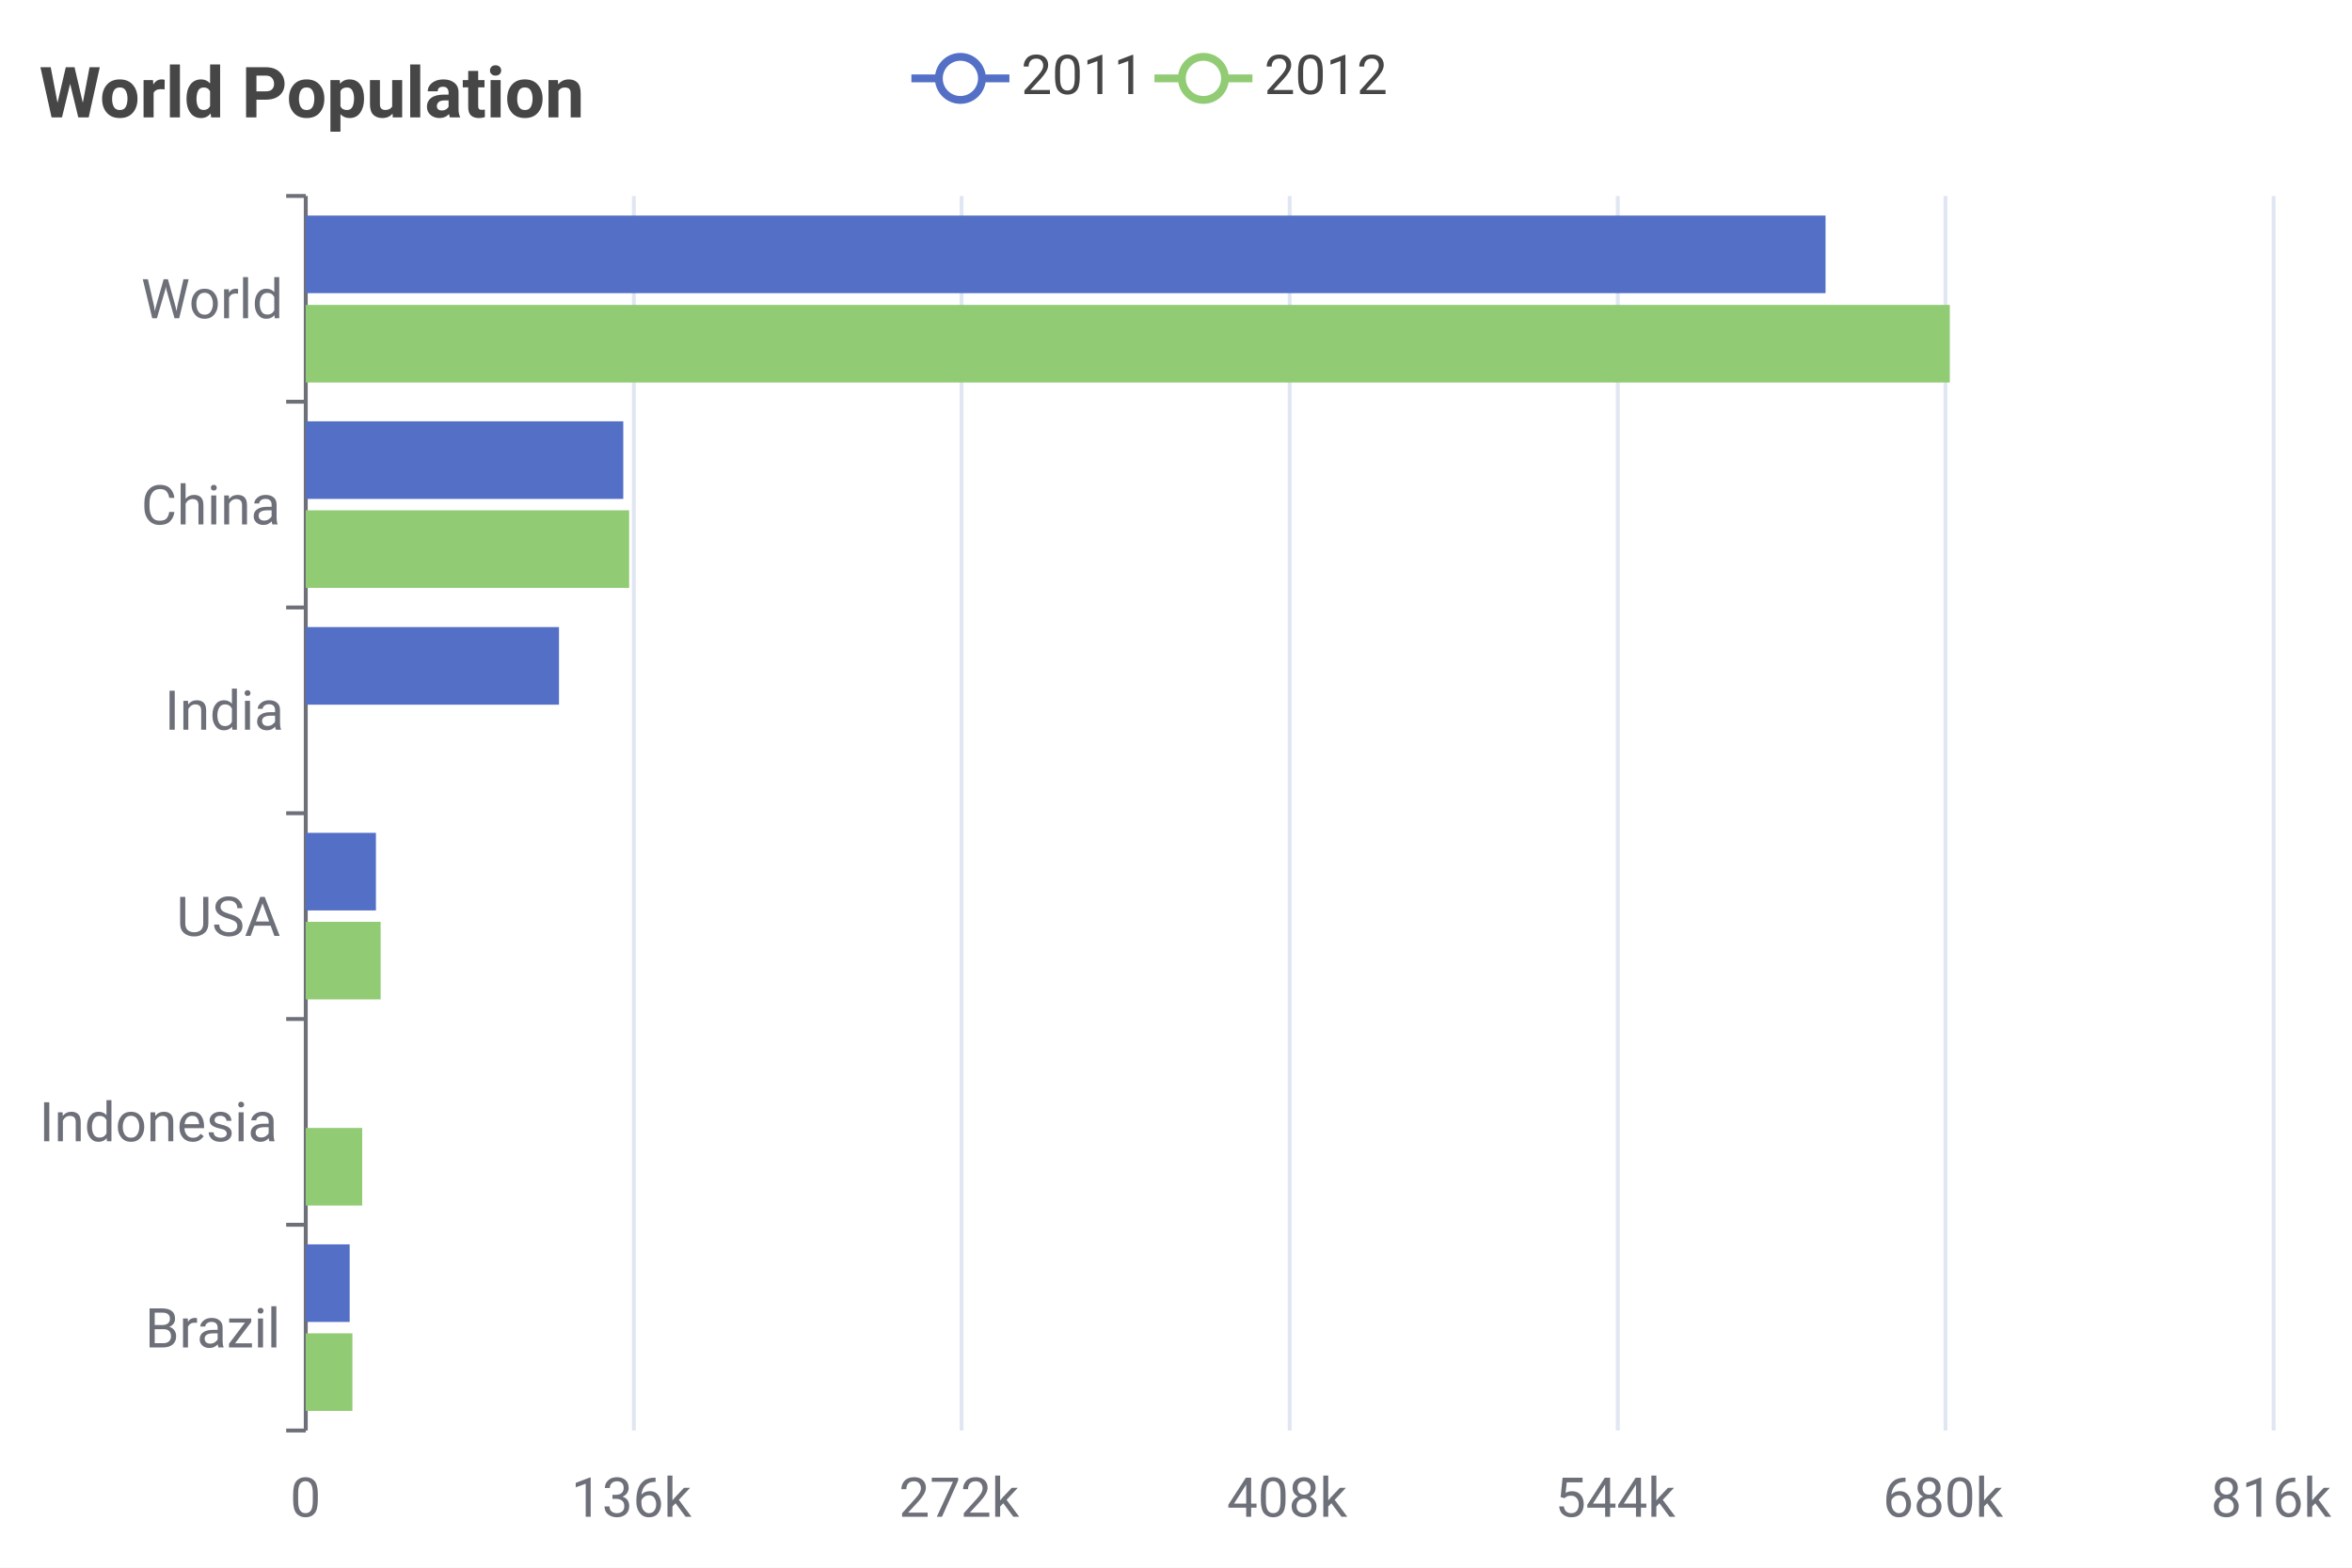
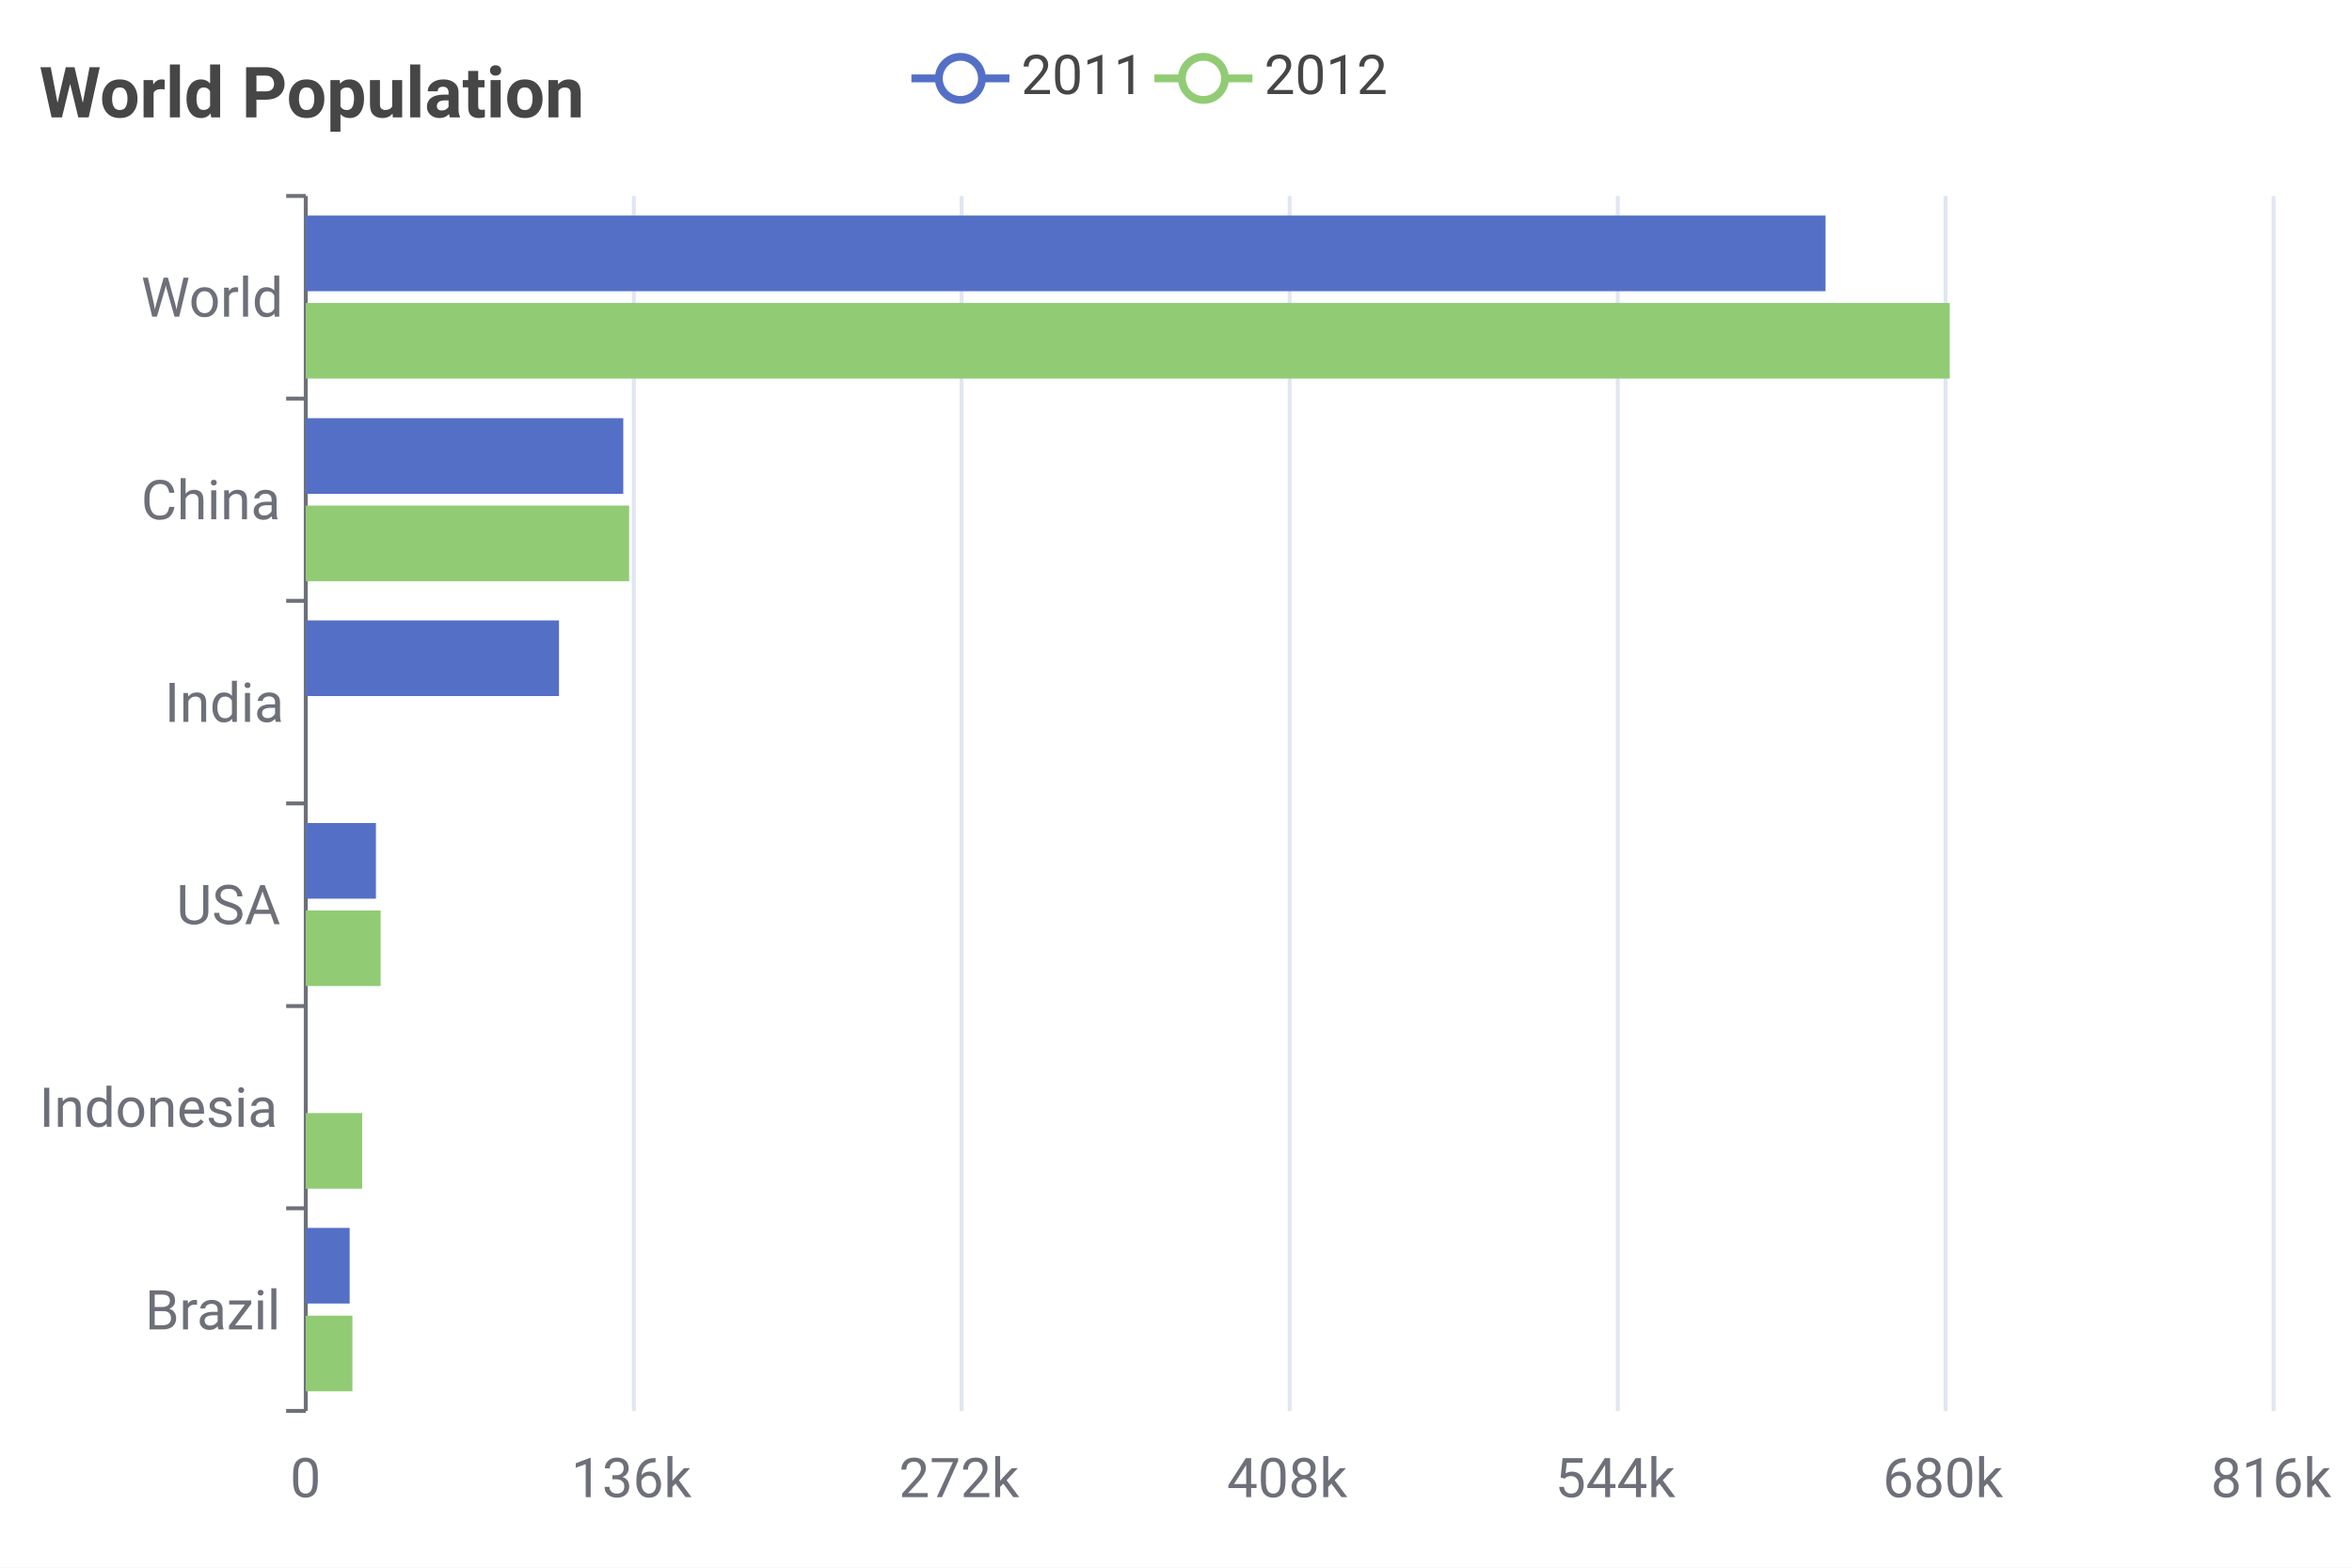
<svg xmlns="http://www.w3.org/2000/svg" width="600" height="400" viewBox="0 0 600 400">
  <rect x="0" y="0" width="600" height="400" fill="#FFFFFF" />
  <text font-size="18" x="10" y="10" dy="15" font-weight="bold" dominant-baseline="middle" font-family="Roboto" fill="#464646">
World Population
</text>
  <g>
    <line stroke-width="2" x1="232.5" y1="20" x2="257.5" y2="20" stroke="#5470C6" />
    <circle cx="245" cy="20" r="5.5" stroke-width="2" stroke="#5470C6" fill="#FFFFFF" />
    <text font-size="14" x="260.5" y="24" font-family="Roboto" fill="#464646">
2011
</text>
  </g>
  <g>
    <line stroke-width="2" x1="294.5" y1="20" x2="319.5" y2="20" stroke="#91CC75" />
    <circle cx="307" cy="20" r="5.5" stroke-width="2" stroke="#91CC75" fill="#FFFFFF" />
    <text font-size="14" x="322.5" y="24" font-family="Roboto" fill="#464646">
2012
</text>
  </g>
  <g>
    <g stroke="#6E7079">
-       <line stroke-width="1" x1="78" y1="50" x2="78" y2="365" />
+       <line stroke-width="1" x1="78" y1="50" x2="78" y2="360" />
      <line stroke-width="1" x1="78" y1="50" x2="73" y2="50" />
-       <line stroke-width="1" x1="78" y1="102.5" x2="73" y2="102.5" />
-       <line stroke-width="1" x1="78" y1="155" x2="73" y2="155" />
-       <line stroke-width="1" x1="78" y1="207.5" x2="73" y2="207.5" />
-       <line stroke-width="1" x1="78" y1="260" x2="73" y2="260" />
-       <line stroke-width="1" x1="78" y1="312.5" x2="73" y2="312.5" />
-       <line stroke-width="1" x1="78" y1="365" x2="73" y2="365" />
+       <line stroke-width="1" x1="78" y1="101.7" x2="73" y2="101.7" />
+       <line stroke-width="1" x1="78" y1="153.3" x2="73" y2="153.3" />
+       <line stroke-width="1" x1="78" y1="205" x2="73" y2="205" />
+       <line stroke-width="1" x1="78" y1="256.7" x2="73" y2="256.7" />
+       <line stroke-width="1" x1="78" y1="308.3" x2="73" y2="308.3" />
+       <line stroke-width="1" x1="78" y1="360" x2="73" y2="360" />
    </g>
-     <text font-size="14" x="36" y="81.2" font-family="Roboto" fill="#6E7079">
+     <text font-size="14" x="36" y="80.8" font-family="Roboto" fill="#6E7079">
World
</text>
-     <text font-size="14" x="36" y="133.8" font-family="Roboto" fill="#6E7079">
+     <text font-size="14" x="36" y="132.5" font-family="Roboto" fill="#6E7079">
China
</text>
-     <text font-size="14" x="42" y="186.2" font-family="Roboto" fill="#6E7079">
+     <text font-size="14" x="42" y="184.2" font-family="Roboto" fill="#6E7079">
India
</text>
-     <text font-size="14" x="45" y="238.8" font-family="Roboto" fill="#6E7079">
+     <text font-size="14" x="45" y="235.8" font-family="Roboto" fill="#6E7079">
USA
</text>
-     <text font-size="14" x="10" y="291.2" font-family="Roboto" fill="#6E7079">
+     <text font-size="14" x="10" y="287.5" font-family="Roboto" fill="#6E7079">
Indonesia
</text>
-     <text font-size="14" x="37" y="343.8" font-family="Roboto" fill="#6E7079">
+     <text font-size="14" x="37" y="339.2" font-family="Roboto" fill="#6E7079">
Brazil
</text>
  </g>
  <g>
-     <text font-size="14" x="74" y="387" font-family="Roboto" fill="#6E7079">
+     <text font-size="14" x="74" y="382" font-family="Roboto" fill="#6E7079">
0
</text>
-     <text font-size="14" x="145.7" y="387" font-family="Roboto" fill="#6E7079">
+     <text font-size="14" x="145.7" y="382" font-family="Roboto" fill="#6E7079">
136k
</text>
-     <text font-size="14" x="229.3" y="387" font-family="Roboto" fill="#6E7079">
+     <text font-size="14" x="229.3" y="382" font-family="Roboto" fill="#6E7079">
272k
</text>
-     <text font-size="14" x="313" y="387" font-family="Roboto" fill="#6E7079">
+     <text font-size="14" x="313" y="382" font-family="Roboto" fill="#6E7079">
408k
</text>
-     <text font-size="14" x="396.7" y="387" font-family="Roboto" fill="#6E7079">
+     <text font-size="14" x="396.7" y="382" font-family="Roboto" fill="#6E7079">
544k
</text>
-     <text font-size="14" x="480.3" y="387" font-family="Roboto" fill="#6E7079">
+     <text font-size="14" x="480.3" y="382" font-family="Roboto" fill="#6E7079">
680k
</text>
-     <text font-size="14" x="564" y="387" font-family="Roboto" fill="#6E7079">
+     <text font-size="14" x="564" y="382" font-family="Roboto" fill="#6E7079">
816k
</text>
  </g>
  <g stroke="#E0E6F2">
-     <line stroke-width="1" x1="161.7" y1="50" x2="161.7" y2="365" />
-     <line stroke-width="1" x1="245.3" y1="50" x2="245.3" y2="365" />
-     <line stroke-width="1" x1="329" y1="50" x2="329" y2="365" />
-     <line stroke-width="1" x1="412.7" y1="50" x2="412.7" y2="365" />
-     <line stroke-width="1" x1="496.3" y1="50" x2="496.3" y2="365" />
-     <line stroke-width="1" x1="580" y1="50" x2="580" y2="365" />
+     <line stroke-width="1" x1="161.7" y1="50" x2="161.7" y2="360" />
+     <line stroke-width="1" x1="245.3" y1="50" x2="245.3" y2="360" />
+     <line stroke-width="1" x1="329" y1="50" x2="329" y2="360" />
+     <line stroke-width="1" x1="412.7" y1="50" x2="412.7" y2="360" />
+     <line stroke-width="1" x1="496.3" y1="50" x2="496.3" y2="360" />
+     <line stroke-width="1" x1="580" y1="50" x2="580" y2="360" />
  </g>
-   <rect x="78" y="317.5" width="11.2" height="19.8" fill="#5470C6" />
-   <rect x="78" y="212.5" width="17.9" height="19.8" fill="#5470C6" />
-   <rect x="78" y="160" width="64.6" height="19.8" fill="#5470C6" />
-   <rect x="78" y="107.5" width="81" height="19.8" fill="#5470C6" />
-   <rect x="78" y="55" width="387.7" height="19.8" fill="#5470C6" />
-   <rect x="78" y="340.2" width="11.9" height="19.8" fill="#91CC75" />
-   <rect x="78" y="287.8" width="14.4" height="19.8" fill="#91CC75" />
-   <rect x="78" y="235.2" width="19.1" height="19.8" fill="#91CC75" />
-   <rect x="78" y="130.2" width="82.5" height="19.8" fill="#91CC75" />
-   <rect x="78" y="77.8" width="419.4" height="19.8" fill="#91CC75" />
+   <rect x="78" y="313.3" width="11.2" height="19.3" fill="#5470C6" data-series="2011" data-category="Brazil" data-value="18203" />
+   <rect x="78" y="210" width="17.9" height="19.3" fill="#5470C6" data-series="2011" data-category="USA" data-value="29034" />
+   <rect x="78" y="158.3" width="64.6" height="19.3" fill="#5470C6" data-series="2011" data-category="India" data-value="104970" />
+   <rect x="78" y="106.7" width="81" height="19.3" fill="#5470C6" data-series="2011" data-category="China" data-value="131744" />
+   <rect x="78" y="55" width="387.7" height="19.3" fill="#5470C6" data-series="2011" data-category="World" data-value="630230" />
+   <rect x="78" y="335.7" width="11.9" height="19.3" fill="#91CC75" data-series="2012" data-category="Brazil" data-value="19325" />
+   <rect x="78" y="284" width="14.4" height="19.3" fill="#91CC75" data-series="2012" data-category="Indonesia" data-value="23438" />
+   <rect x="78" y="232.3" width="19.1" height="19.3" fill="#91CC75" data-series="2012" data-category="USA" data-value="31000" />
+   <rect x="78" y="129" width="82.5" height="19.3" fill="#91CC75" data-series="2012" data-category="China" data-value="134141" />
+   <rect x="78" y="77.3" width="419.4" height="19.3" fill="#91CC75" data-series="2012" data-category="World" data-value="681807" />
</svg>
